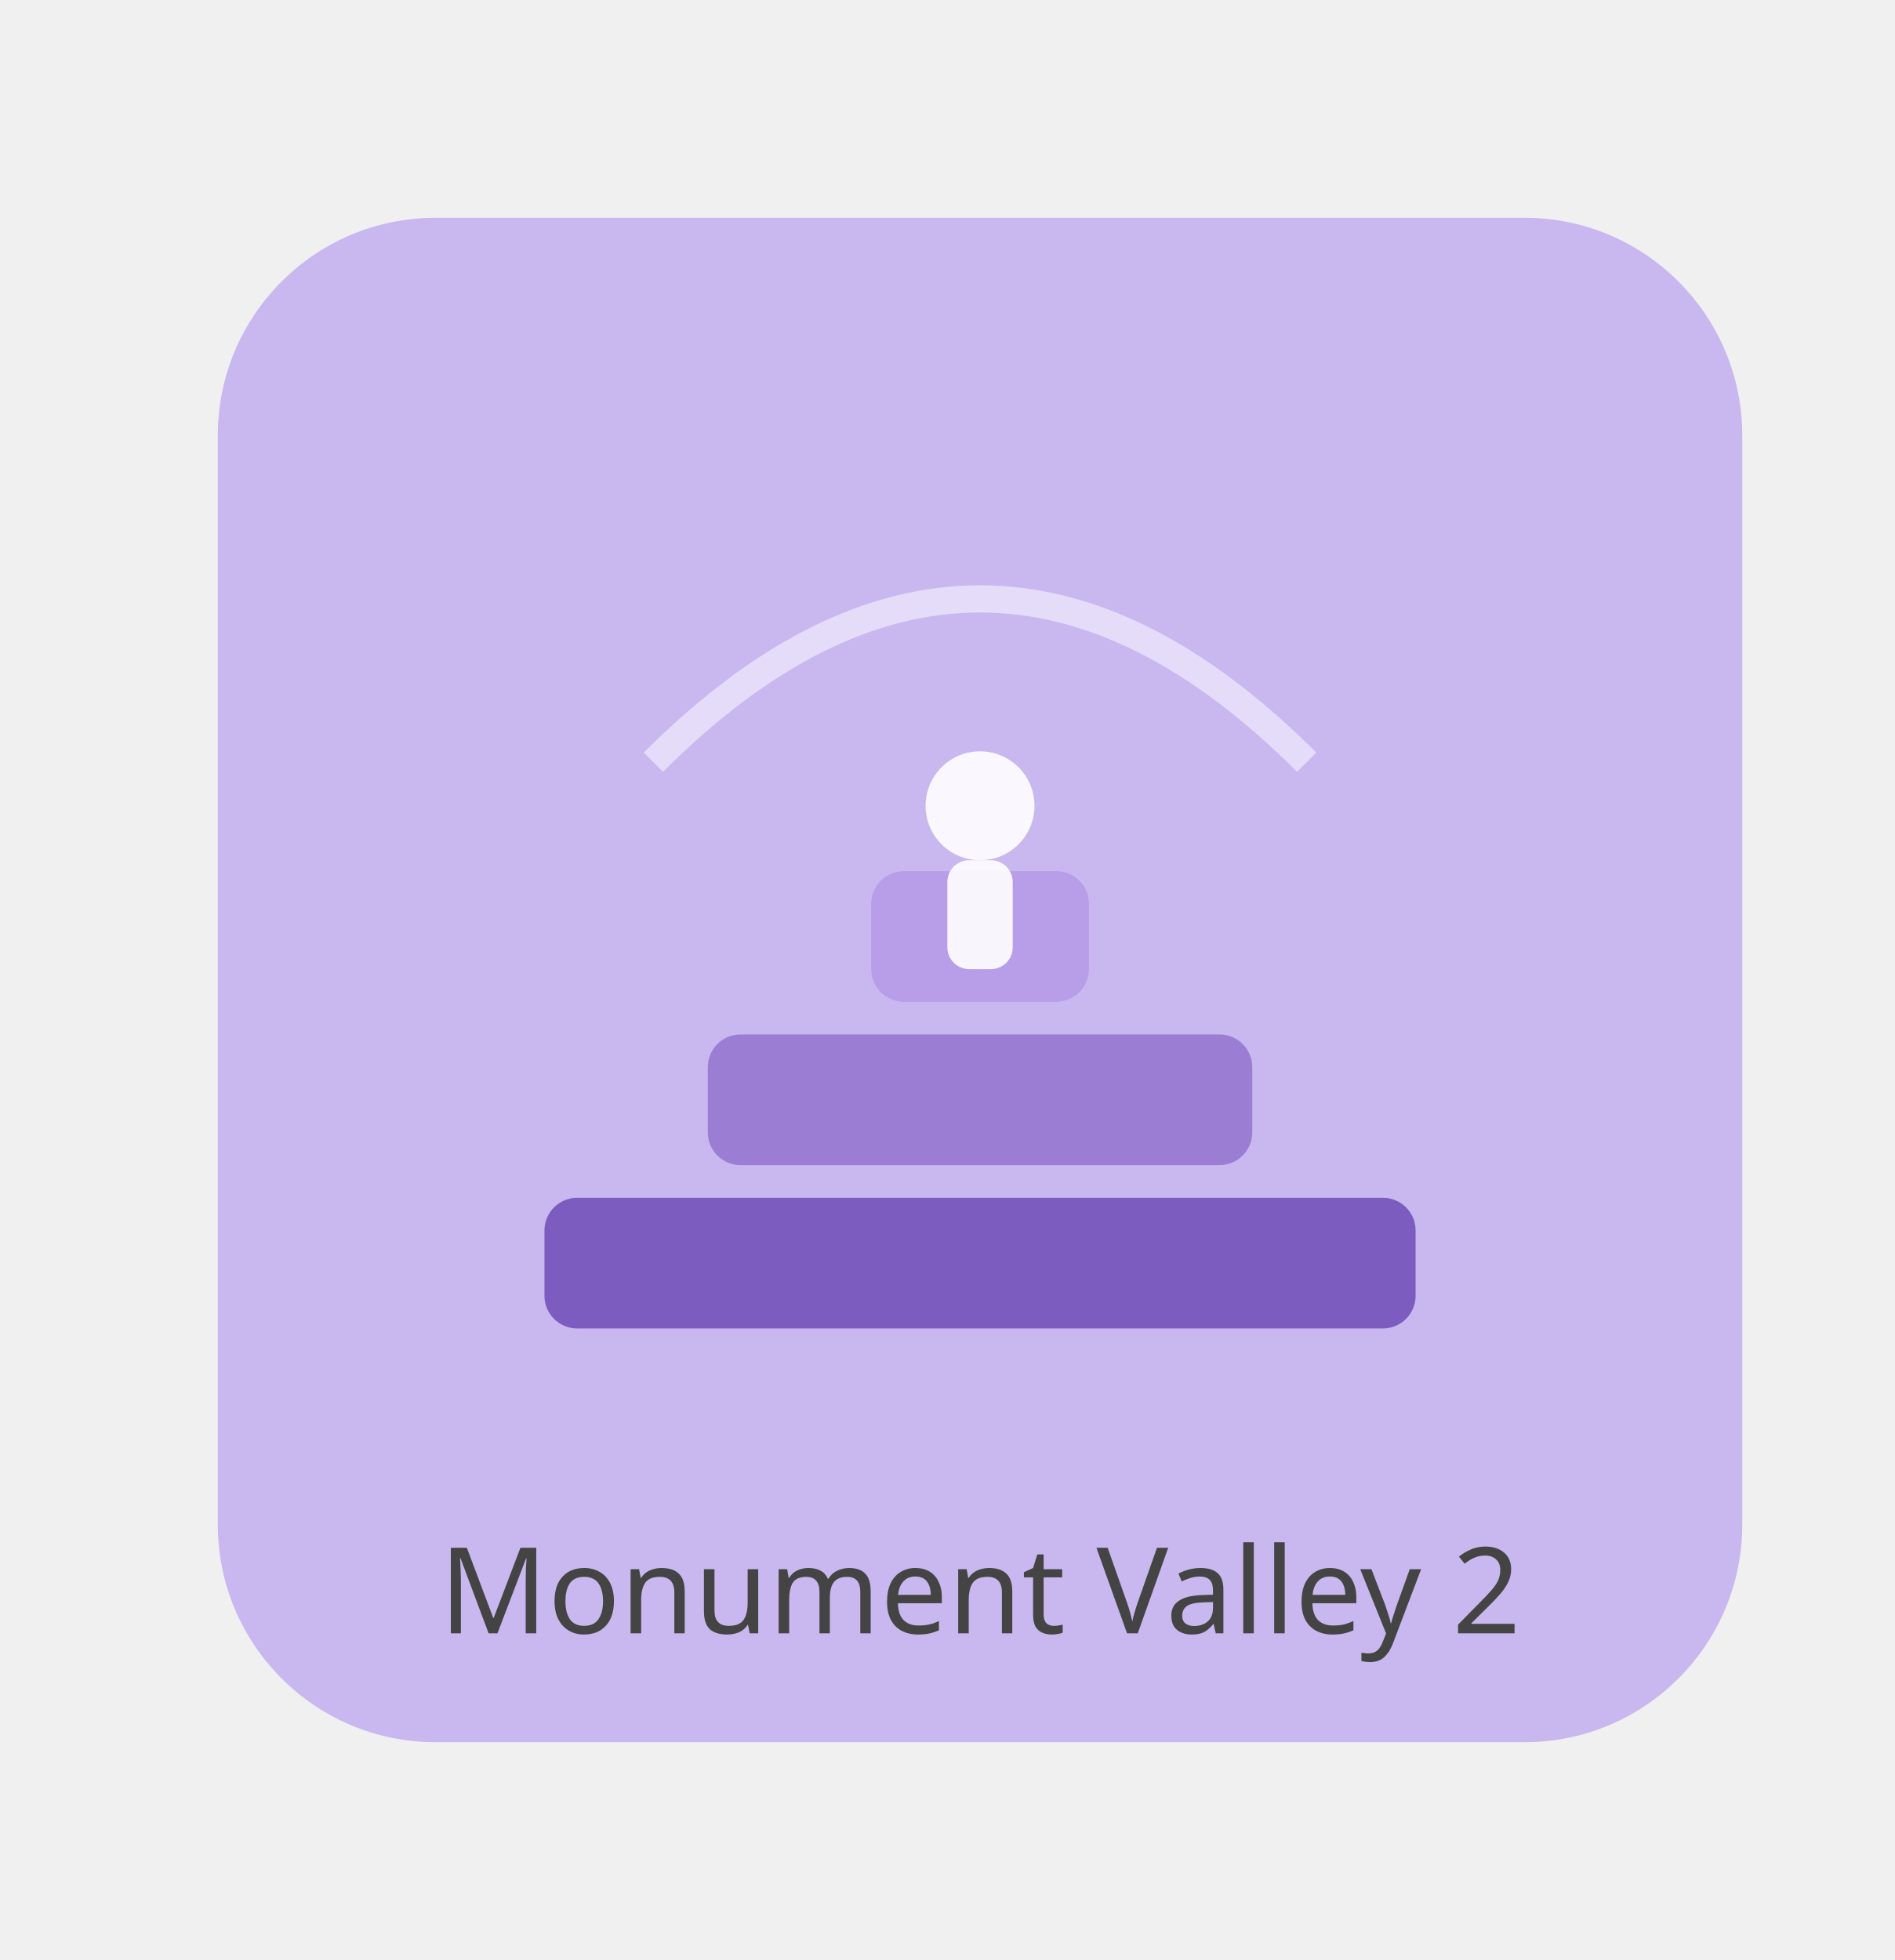
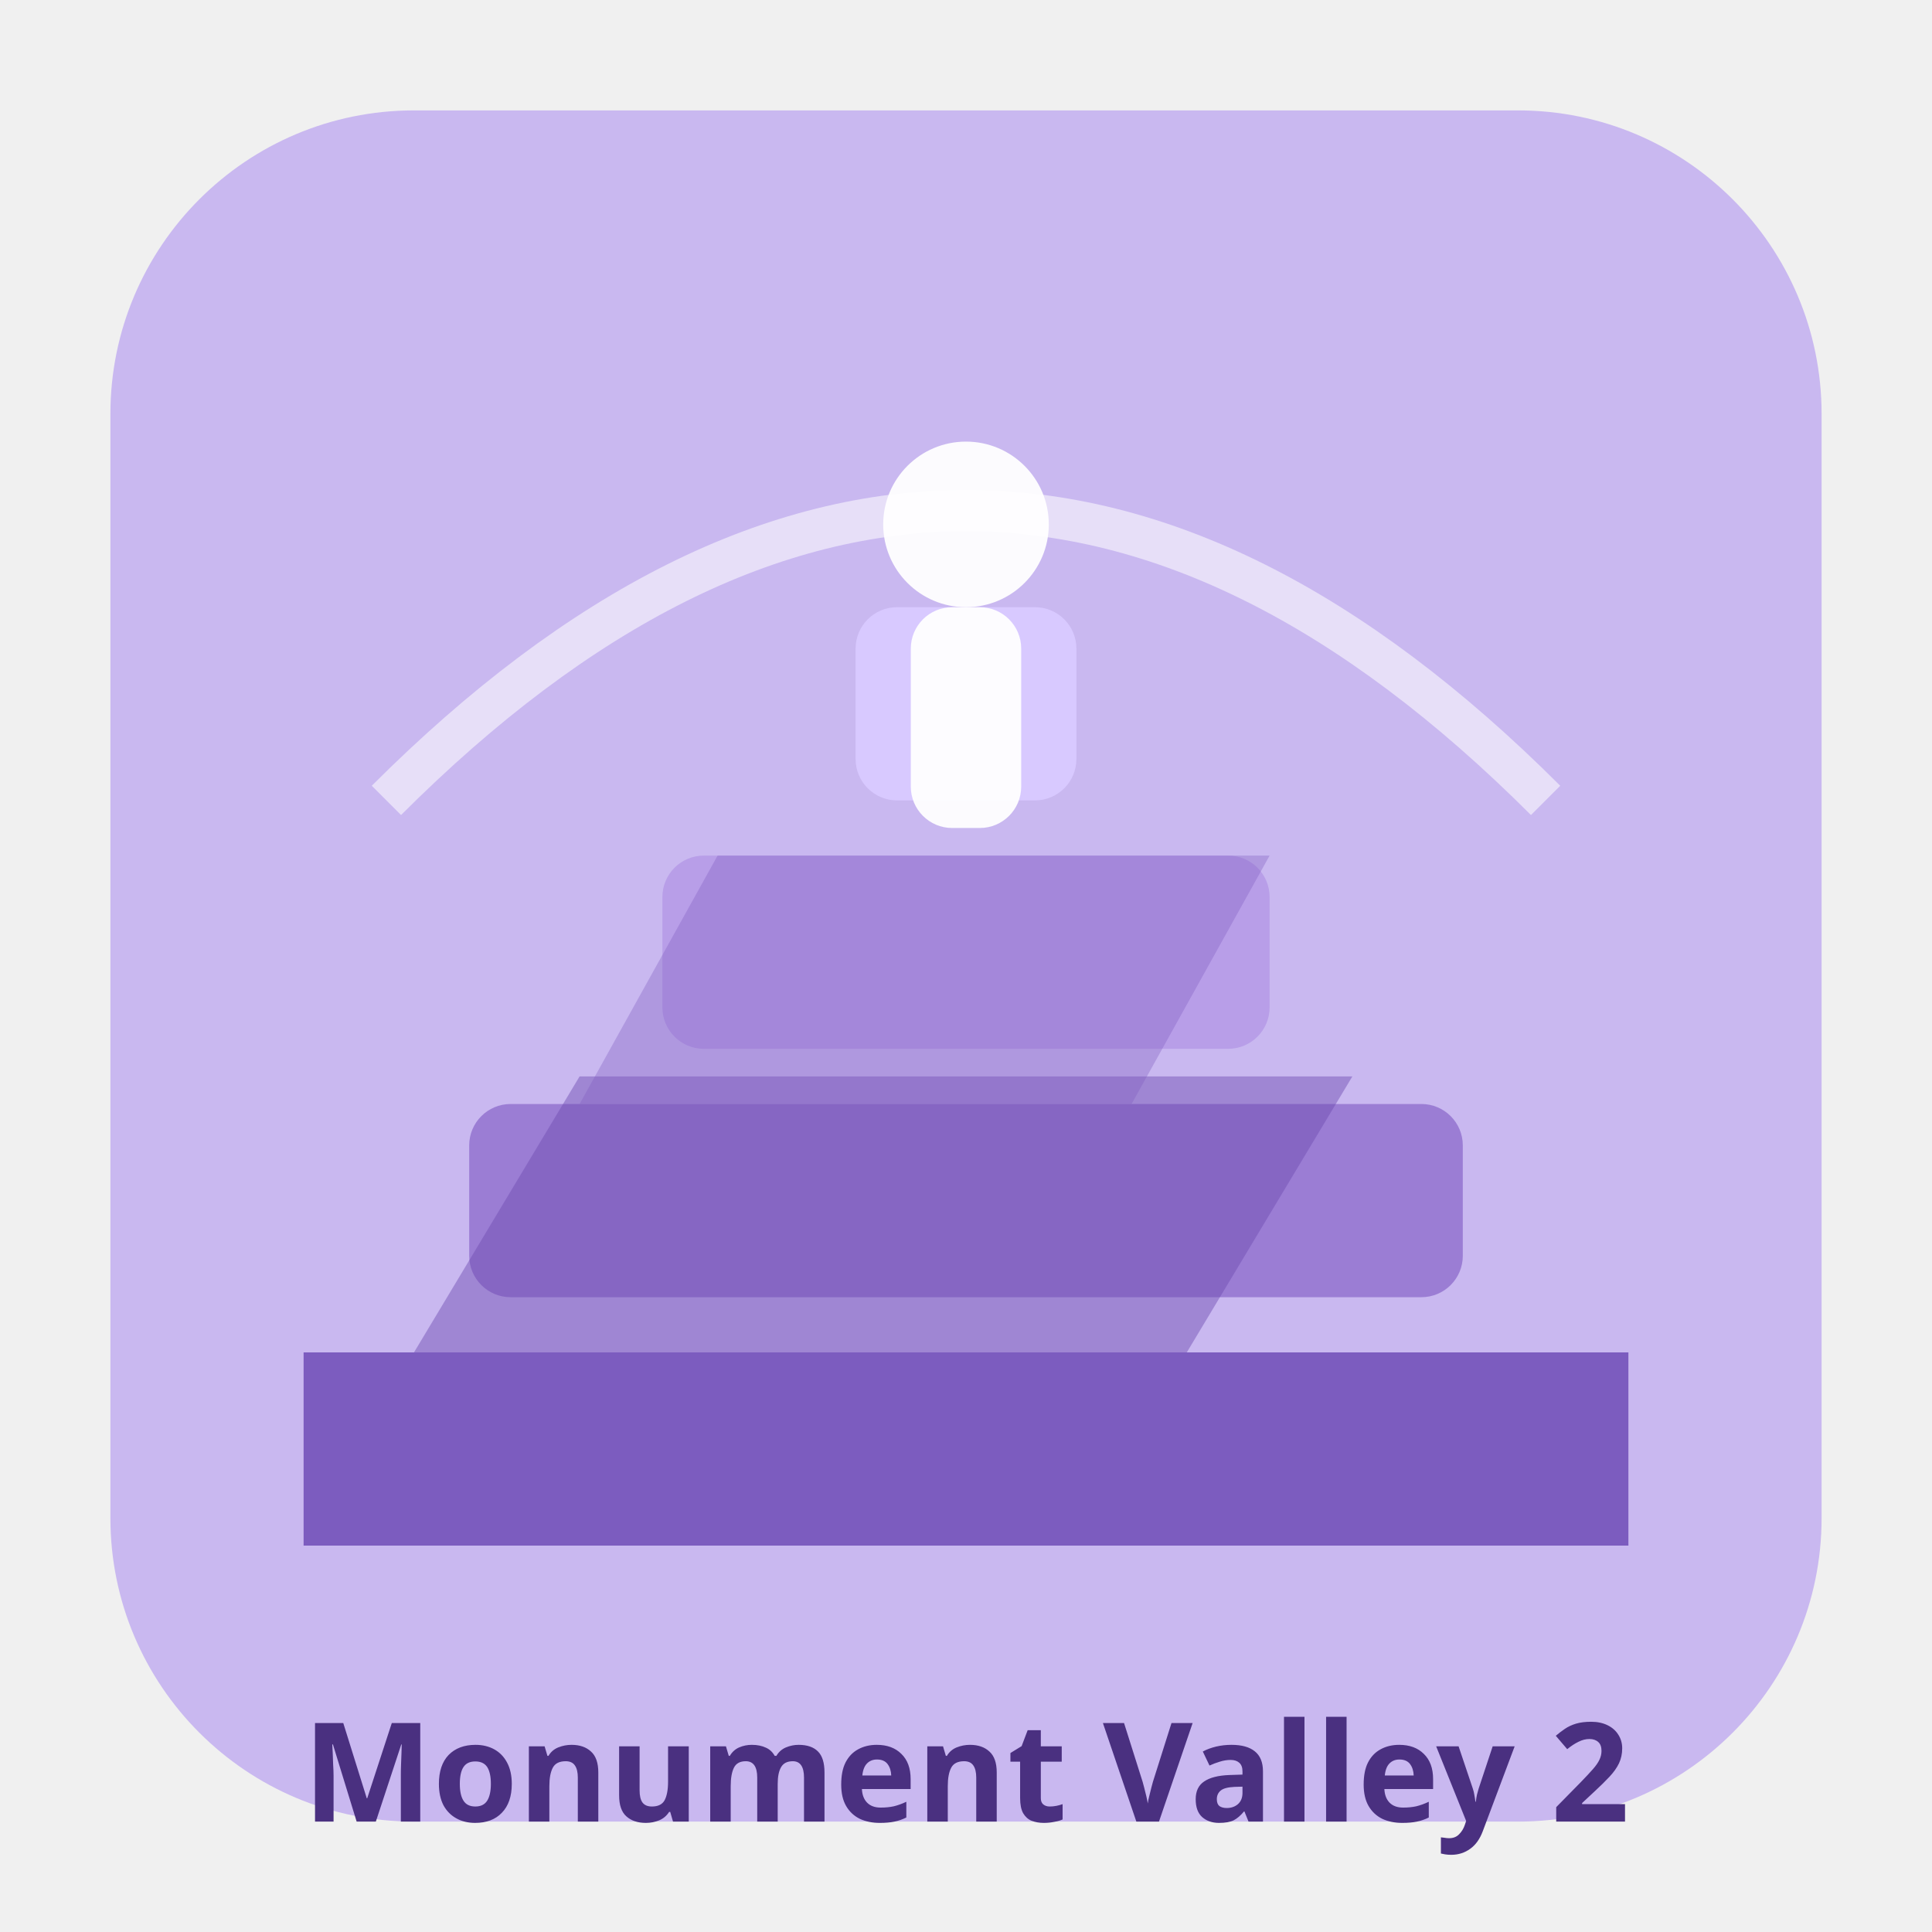
- <svg xmlns="http://www.w3.org/2000/svg" viewBox="0 0 174 180">
-   <g transform="translate(20 20)" style="fill:#000;stroke:none;color:#000;stroke-width:1px;stroke-linecap:butt;stroke-linejoin:miter;opacity:1;font-family:&quot;Anthropic Sans&quot;,-apple-system,&quot;system-ui&quot;,&quot;Segoe UI&quot;,sans-serif;font-size:16px;font-weight:400;text-anchor:start;dominant-baseline:auto">
-     <rect width="140" height="140" rx="20" fill="#c9b8f0" style="fill:#c9b8f0;stroke:none;color:#000;stroke-width:1px;stroke-linecap:butt;stroke-linejoin:miter;opacity:1;font-family:&quot;Anthropic Sans&quot;,-apple-system,&quot;system-ui&quot;,&quot;Segoe UI&quot;,sans-serif;font-size:16px;font-weight:400;text-anchor:start;dominant-baseline:auto" />
-     <rect x="30" y="90" width="80" height="12" rx="3" fill="#7c5cbf" style="fill:#7c5cbf;stroke:none;color:#000;stroke-width:1px;stroke-linecap:butt;stroke-linejoin:miter;opacity:1;font-family:&quot;Anthropic Sans&quot;,-apple-system,&quot;system-ui&quot;,&quot;Segoe UI&quot;,sans-serif;font-size:16px;font-weight:400;text-anchor:start;dominant-baseline:auto" />
-     <rect x="45" y="75" width="50" height="12" rx="3" fill="#9b7dd4" style="fill:#9b7dd4;stroke:none;color:#000;stroke-width:1px;stroke-linecap:butt;stroke-linejoin:miter;opacity:1;font-family:&quot;Anthropic Sans&quot;,-apple-system,&quot;system-ui&quot;,&quot;Segoe UI&quot;,sans-serif;font-size:16px;font-weight:400;text-anchor:start;dominant-baseline:auto" />
-     <rect x="60" y="60" width="20" height="12" rx="3" fill="#b89ee8" style="fill:#b89ee8;stroke:none;color:#000;stroke-width:1px;stroke-linecap:butt;stroke-linejoin:miter;opacity:1;font-family:&quot;Anthropic Sans&quot;,-apple-system,&quot;system-ui&quot;,&quot;Segoe UI&quot;,sans-serif;font-size:16px;font-weight:400;text-anchor:start;dominant-baseline:auto" />
-     <circle cx="70" cy="54" r="5" fill="#fff" opacity=".9" style="fill:#fff;stroke:none;color:#000;stroke-width:1px;stroke-linecap:butt;stroke-linejoin:miter;opacity:.9;font-family:&quot;Anthropic Sans&quot;,-apple-system,&quot;system-ui&quot;,&quot;Segoe UI&quot;,sans-serif;font-size:16px;font-weight:400;text-anchor:start;dominant-baseline:auto" />
-     <rect x="67" y="59" width="6" height="10" rx="2" fill="#fff" opacity=".9" style="fill:#fff;stroke:none;color:#000;stroke-width:1px;stroke-linecap:butt;stroke-linejoin:miter;opacity:.9;font-family:&quot;Anthropic Sans&quot;,-apple-system,&quot;system-ui&quot;,&quot;Segoe UI&quot;,sans-serif;font-size:16px;font-weight:400;text-anchor:start;dominant-baseline:auto" />
-     <path d="M40 50q30-30 60 0" fill="none" stroke="#fff" stroke-width="2.5" opacity=".5" mask="url(#a)" style="fill:none;stroke:#fff;color:#000;stroke-width:2.5px;stroke-linecap:butt;stroke-linejoin:miter;opacity:.5;font-family:&quot;Anthropic Sans&quot;,-apple-system,&quot;system-ui&quot;,&quot;Segoe UI&quot;,sans-serif;font-size:16px;font-weight:400;text-anchor:start;dominant-baseline:auto" />
-     <text x="70" y="130" fill="#4a3080" style="fill:#444;stroke:none;color:#000;stroke-width:1px;stroke-linecap:butt;stroke-linejoin:miter;opacity:1;font-family:sans-serif;font-size:11px;font-weight:500;text-anchor:middle;dominant-baseline:auto">Monument Valley 2</text>
-   </g>
+ <svg xmlns="http://www.w3.org/2000/svg" viewBox="0 0 140 140">
+   <rect x="8" y="8" width="124" height="124" rx="22" fill="#c9b8f0" />
+   <path d="M22 98h96v14H22z" rx="3" fill="#7c5cbf" />
+   <rect x="34" y="80" width="72" height="14" rx="3" fill="#9b7dd4" />
+   <rect x="48" y="62" width="44" height="14" rx="3" fill="#b89ee8" />
+   <rect x="62" y="44" width="16" height="14" rx="3" fill="#d8c9ff" />
+   <path d="M28 58q42-42 84 0" fill="none" stroke="#fff" stroke-width="3" opacity=".55" />
+   <circle cx="70" cy="38" r="6" fill="#fff" opacity=".94" />
+   <rect x="66" y="44" width="8" height="16" rx="3" fill="#fff" opacity=".94" />
+   <path d="M42 78h56l-12 20H30z" fill="#6d4ab0" opacity=".45" />
+   <path d="M52 62h40l-10 18H42z" fill="#7f5cc0" opacity=".35" />
+   <text x="70" y="132" fill="#4a3080" font-family="sans-serif" font-size="10" font-weight="600" text-anchor="middle">Monument Valley 2</text>
</svg>
